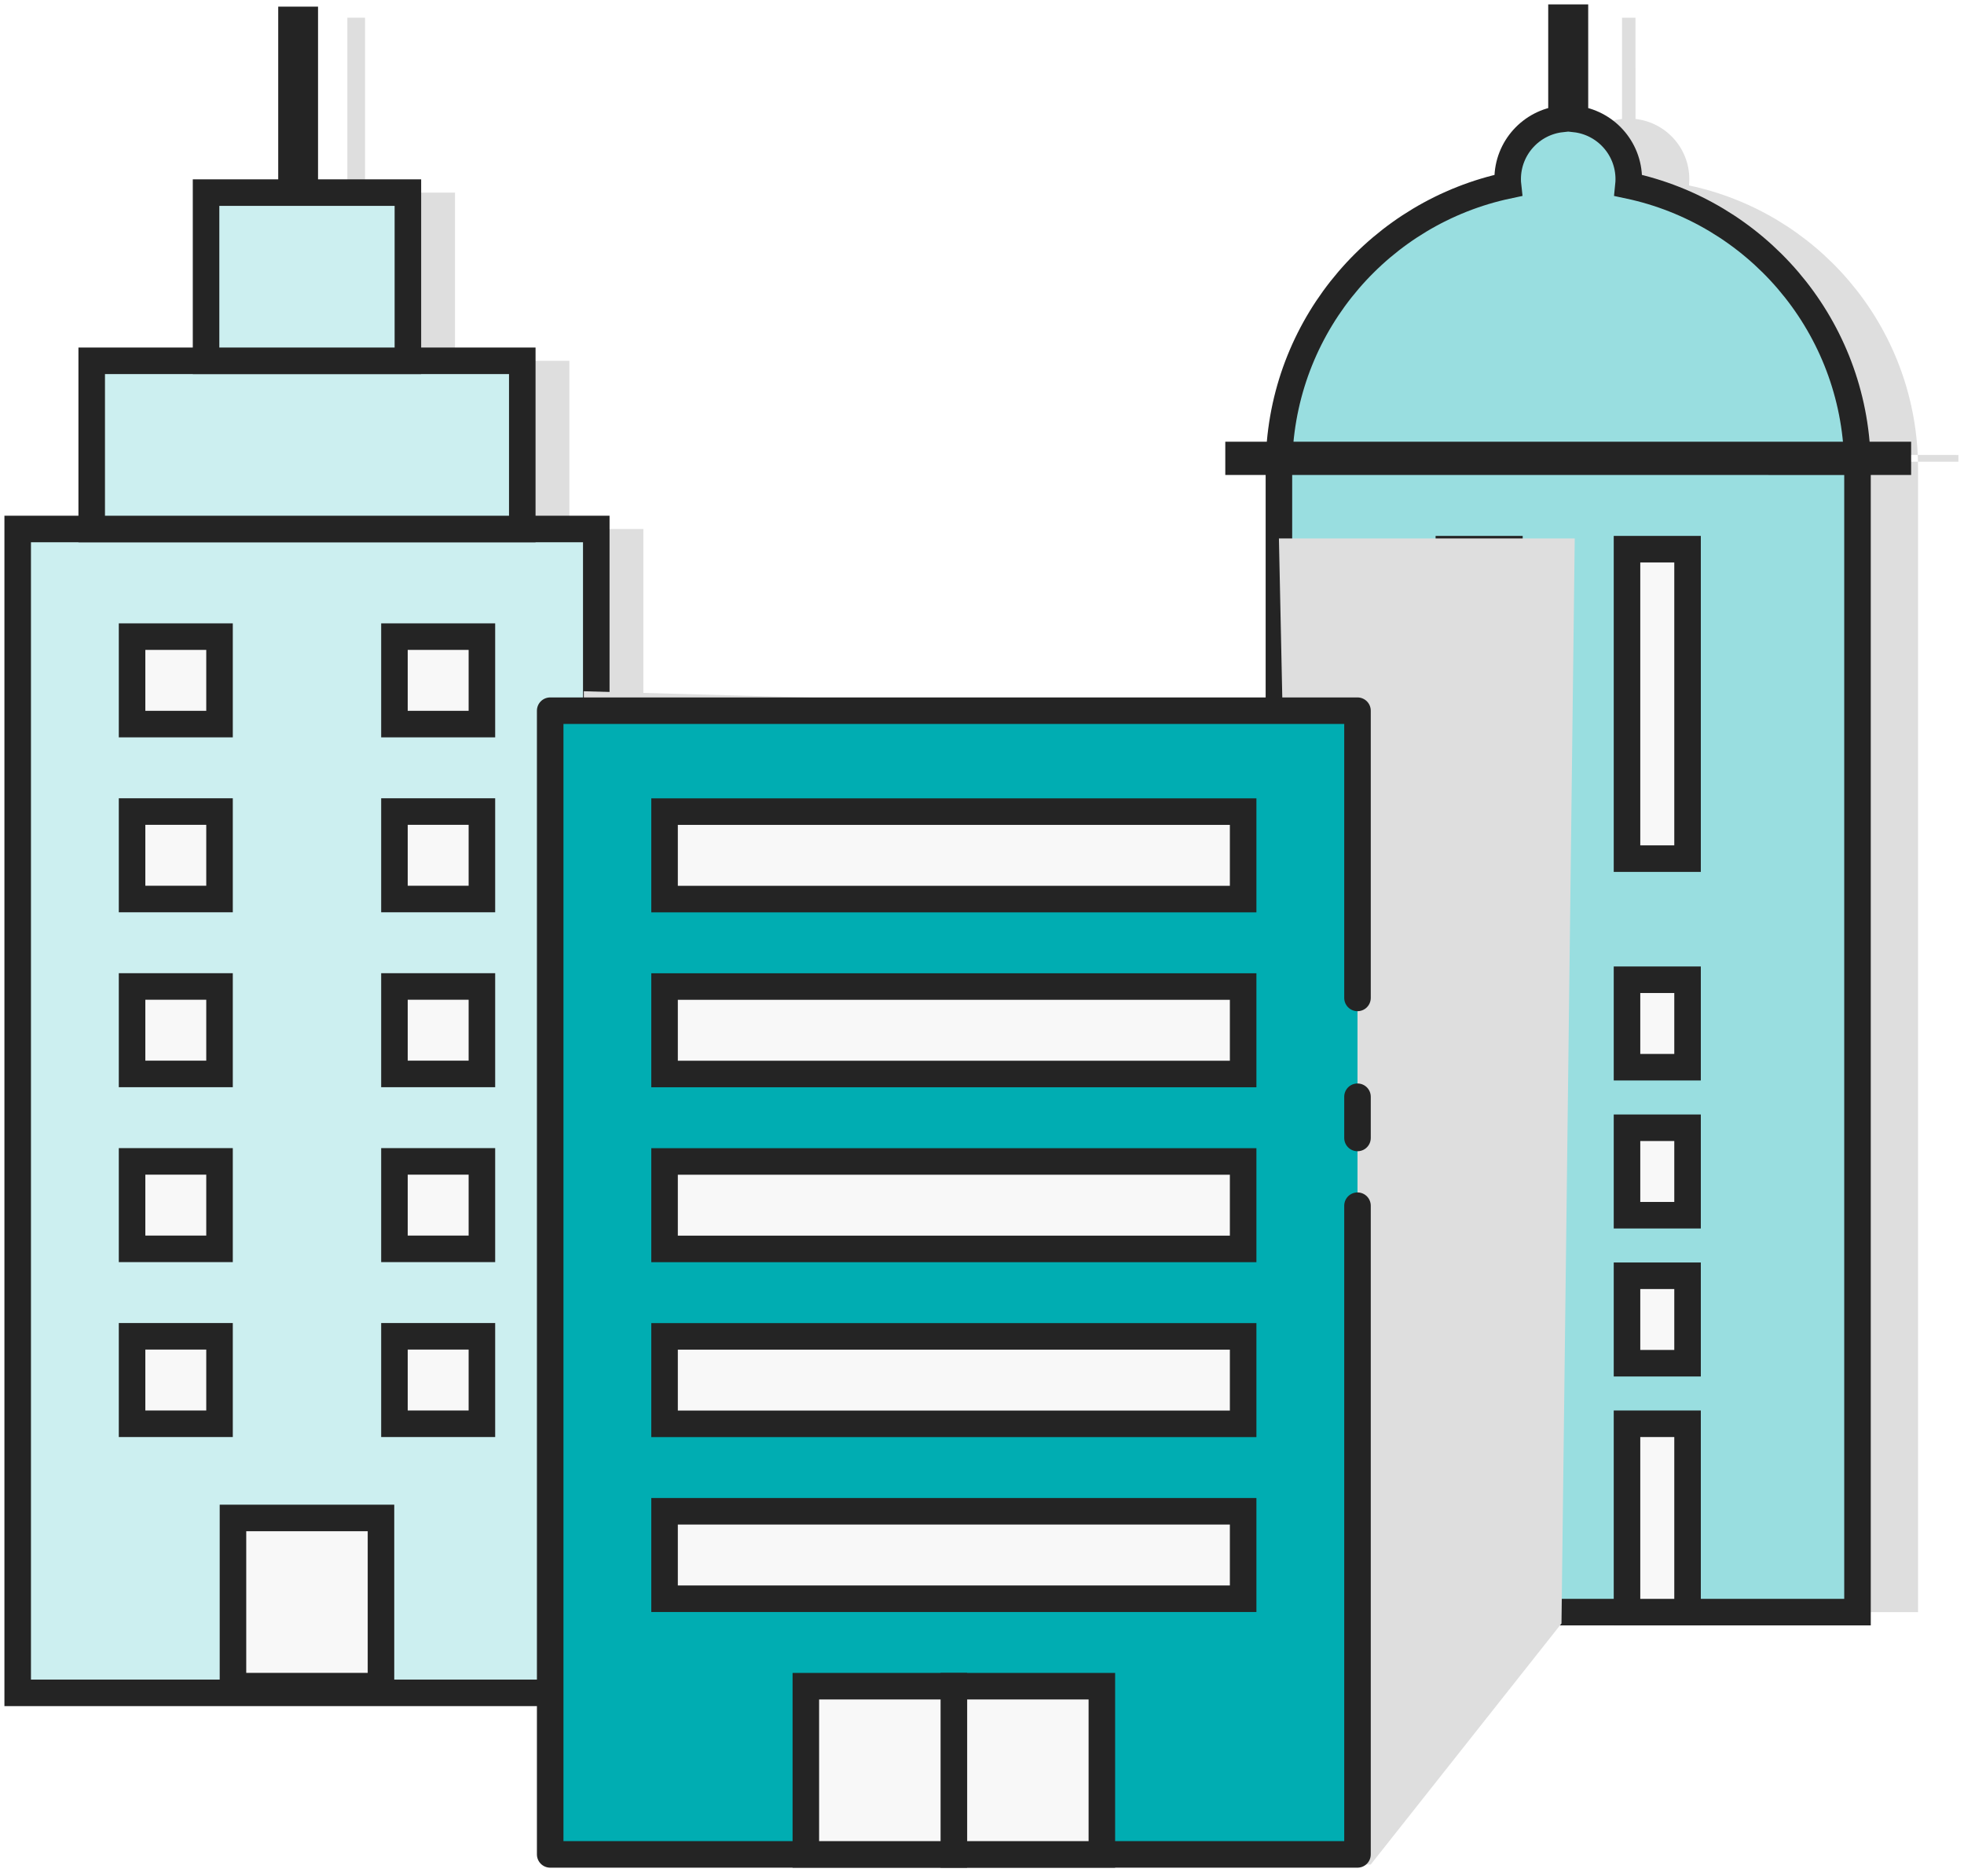
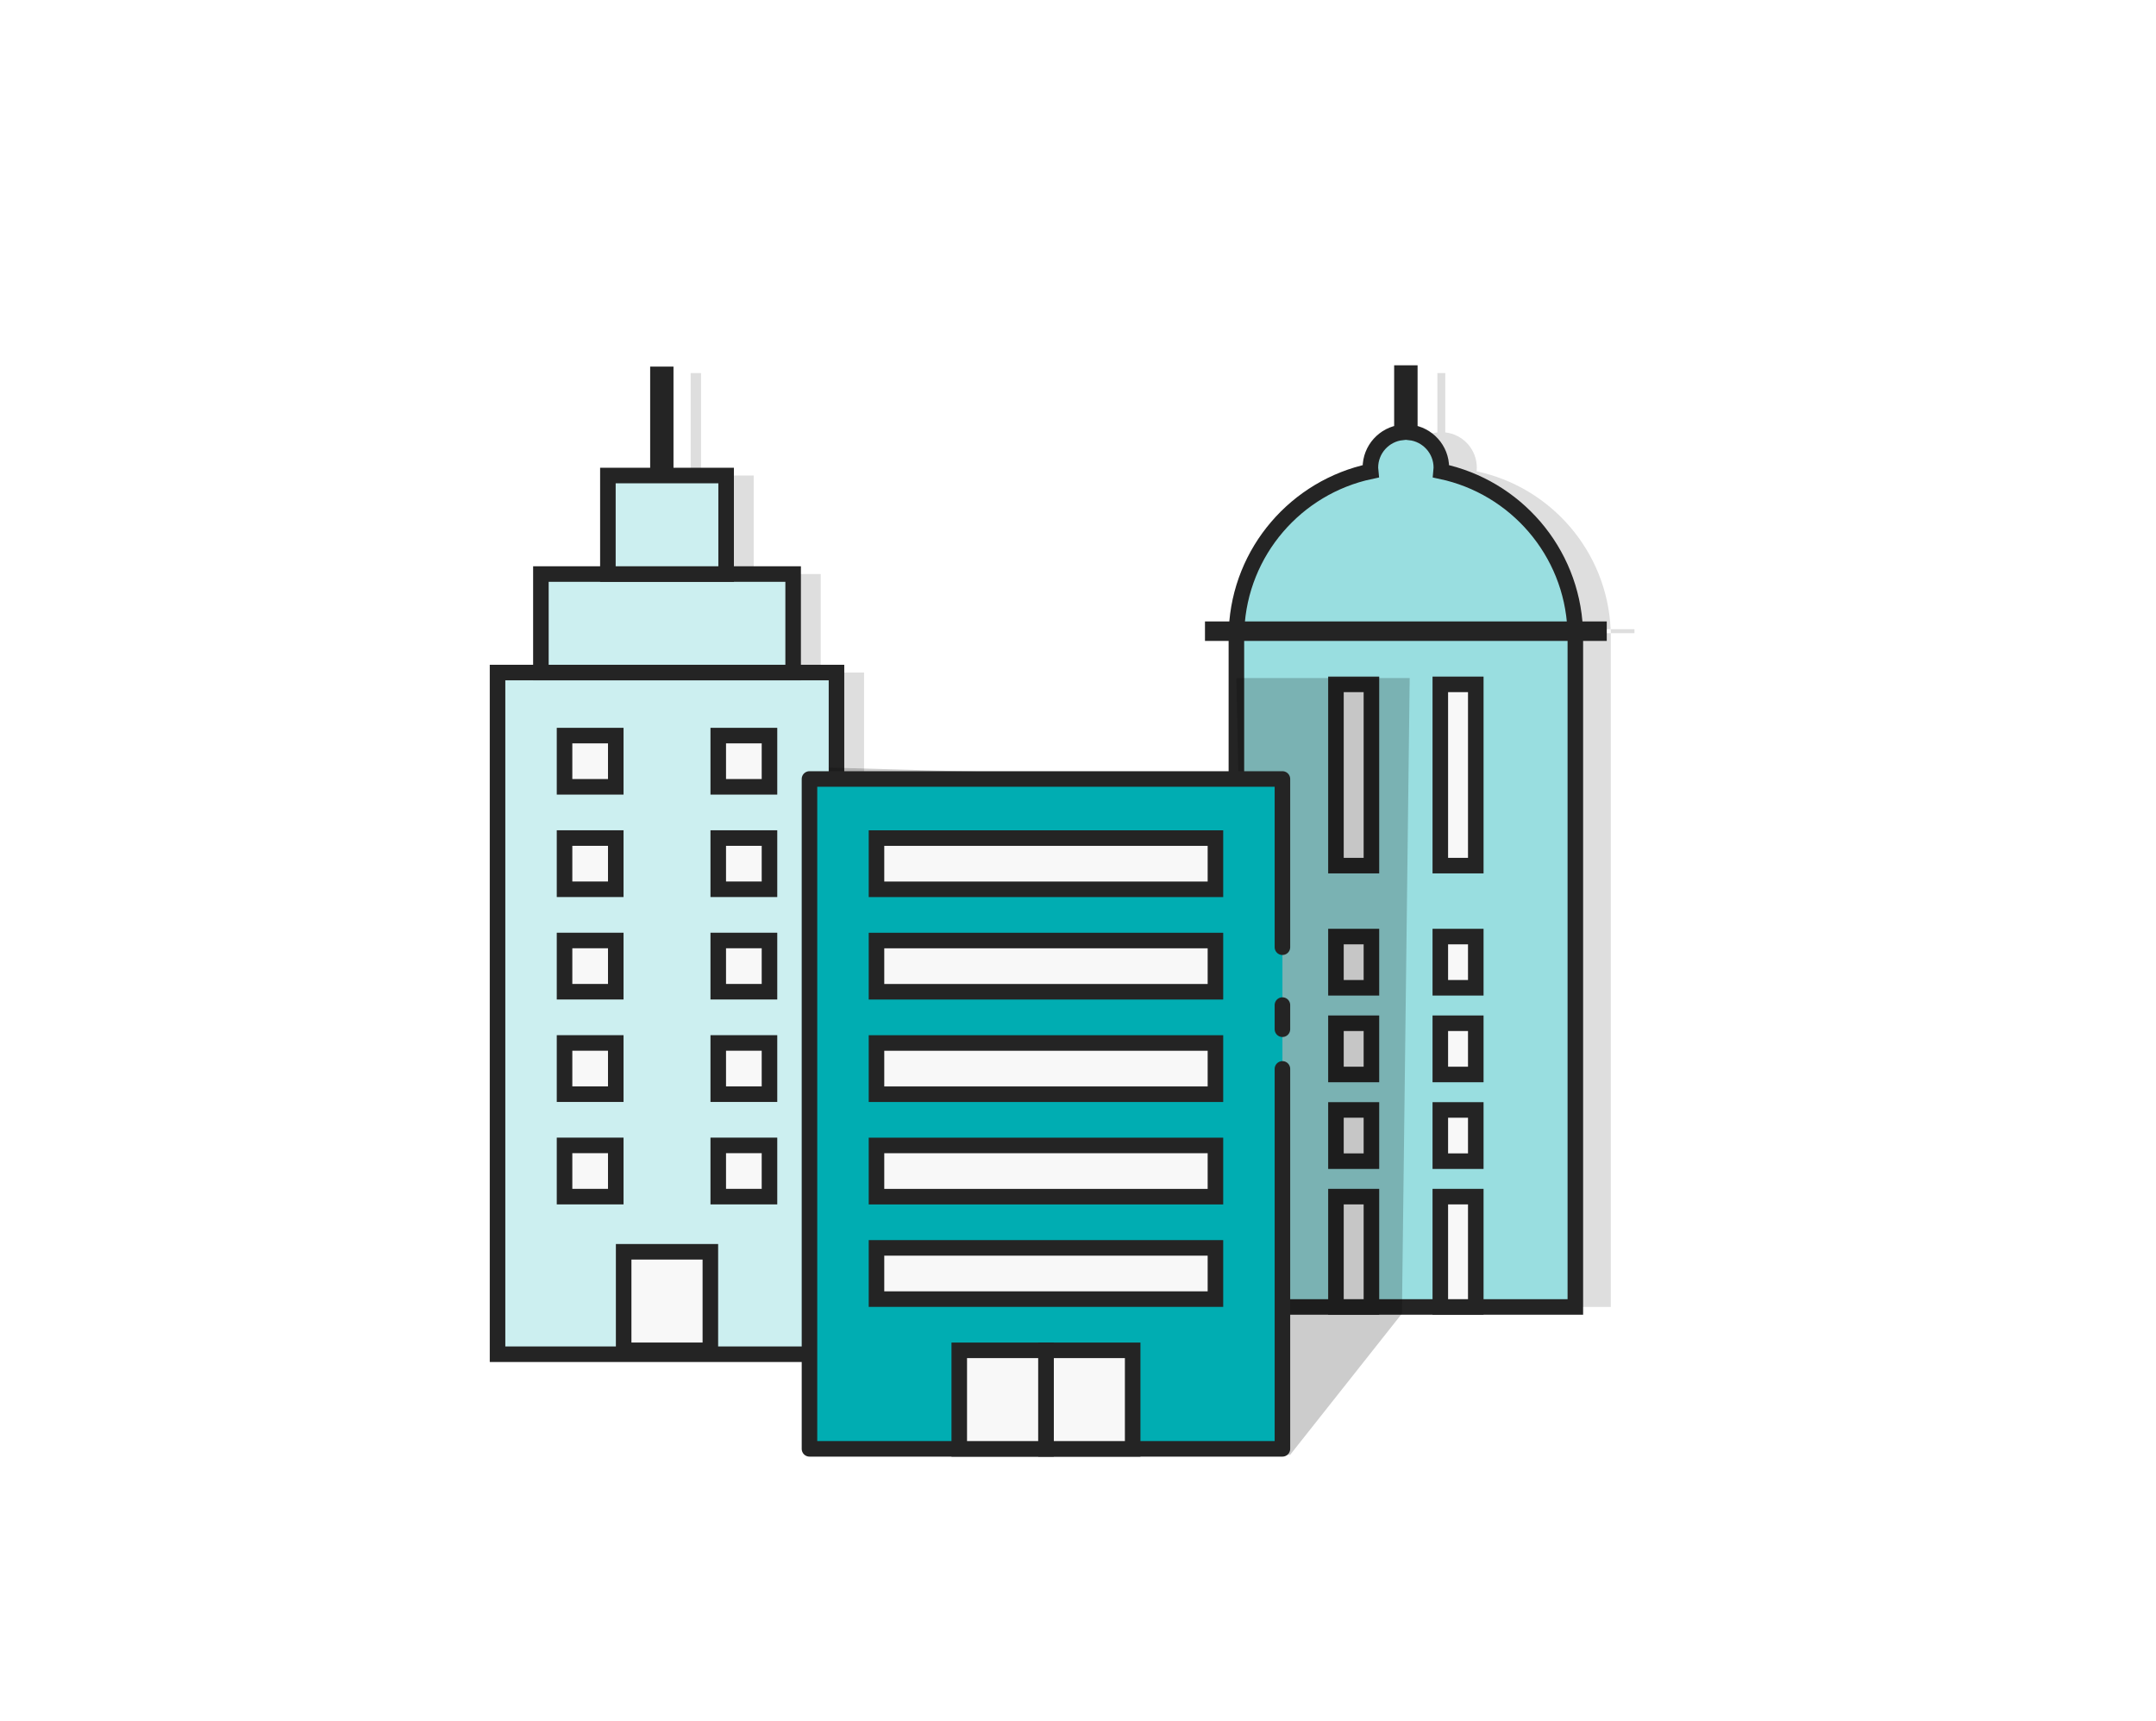
- <svg xmlns="http://www.w3.org/2000/svg" width="111px" height="106px" viewBox="0 0 111 106" version="1.1">
-   <g id="01_Design" stroke="none" stroke-width="1" fill="none" fill-rule="evenodd">
-     <g id="01_all-services" transform="translate(-901, -681)">
-       <g id="behoerde_finden_suchen" transform="translate(854, 646)">
-         <g id="ICON-Behörden" transform="translate(48, 36)">
-           <g id="Group-23" transform="translate(69, 0)">
-             <path d="M40.684,24.715 L40.684,25.095 L38.399,25.096 C38.399,25.103 38.399,25.111 38.399,25.119 L38.403,25.475 L38.403,90.114 L5.703,90.114 L5.703,25.475 L5.706,25.157 L5.708,25.095 L38.399,25.096 C38.396,24.968 38.391,24.841 38.386,24.714 L40.684,24.715 Z M22.433,-3.83693077e-13 L22.434,5.724 C24.145,5.914 25.475,7.364 25.475,9.125 C25.475,9.245 25.469,9.364 25.457,9.48 C32.613,10.995 38.041,17.191 38.386,24.714 L5.721,24.715 C5.714,24.862 5.709,25.009 5.706,25.157 L5.708,25.095 L3.422,25.095 L3.422,24.715 L5.721,24.715 C6.065,17.192 11.493,10.996 18.65,9.48 C18.637,9.364 18.631,9.245 18.631,9.125 C18.631,7.364 19.962,5.913 21.673,5.724 L21.673,-3.83693077e-13 L22.433,-3.83693077e-13 Z" id="Combined-Shape" fill="#DEDEDE" style="mix-blend-mode: multiply;" />
-             <path d="M37.262,24.715 L37.262,25.095 L34.977,25.096 C34.977,25.103 34.977,25.111 34.977,25.119 L34.981,25.475 L34.981,90.114 L2.281,90.114 L2.281,25.475 L2.284,25.157 L2.286,25.095 L34.977,25.096 C34.974,24.968 34.969,24.841 34.964,24.714 L37.262,24.715 Z M19.011,-3.83693077e-13 L19.012,5.724 C20.723,5.914 22.053,7.364 22.053,9.125 C22.053,9.245 22.047,9.364 22.035,9.48 C29.19,10.995 34.619,17.191 34.964,24.714 L2.299,24.715 C2.292,24.862 2.287,25.009 2.284,25.157 L2.286,25.095 L1.98951966e-13,25.095 L1.98951966e-13,24.715 L2.299,24.715 C2.643,17.192 8.071,10.996 15.228,9.48 C15.215,9.364 15.209,9.245 15.209,9.125 C15.209,7.364 16.54,5.913 18.251,5.724 L18.251,-3.83693077e-13 L19.011,-3.83693077e-13 Z" id="Combined-Shape" stroke="#242424" stroke-width="1.5" fill="#99DEE0" />
-             <rect id="Rectangle-Copy-24" stroke="#242424" stroke-width="1.5" fill="#F8F8F8" x="21.954" y="30.038" width="3.422" height="17.49" />
-             <rect id="Rectangle-Copy-26" stroke="#242424" stroke-width="1.5" fill="#F8F8F8" x="21.954" y="71.103" width="3.422" height="4.943" />
-             <rect id="Rectangle-Copy-32" stroke="#242424" stroke-width="1.5" fill="#F8F8F8" x="21.954" y="62.738" width="3.422" height="4.943" />
-             <rect id="Rectangle-Copy-34" stroke="#242424" stroke-width="1.5" fill="#F8F8F8" x="21.954" y="54.373" width="3.422" height="4.943" />
-             <rect id="Rectangle-Copy-28" stroke="#242424" stroke-width="1.5" fill="#F8F8F8" x="21.954" y="79.468" width="3.422" height="10.646" />
-             <rect id="Rectangle-Copy-25" stroke="#242424" stroke-width="1.5" fill="#F8F8F8" x="11.886" y="30.038" width="3.422" height="17.49" />
-             <rect id="Rectangle-Copy-27" stroke="#242424" stroke-width="1.5" fill="#F8F8F8" x="11.886" y="71.103" width="3.422" height="4.943" />
-             <rect id="Rectangle-Copy-33" stroke="#242424" stroke-width="1.5" fill="#F8F8F8" x="11.886" y="62.738" width="3.422" height="4.943" />
-             <rect id="Rectangle-Copy-35" stroke="#242424" stroke-width="1.5" fill="#F8F8F8" x="11.886" y="54.373" width="3.422" height="4.943" />
-             <rect id="Rectangle-Copy-29" stroke="#242424" stroke-width="1.5" fill="#F8F8F8" x="11.886" y="79.468" width="3.422" height="10.646" />
-           </g>
-           <g id="Group-22">
-             <path d="M18.631,4.97379915e-13 L19.631,4.97379915e-13 L19.631,9.886 L24.715,9.886 L24.715,19.392 L31.179,19.392 L31.179,28.897 L35.361,28.897 L35.361,94.677 L2.662,94.677 L2.662,28.897 L6.844,28.897 L6.844,19.392 L13.308,19.392 L13.308,9.886 L18.631,9.886 L18.631,4.97379915e-13 Z" id="Combined-Shape" fill="#DEDEDE" style="mix-blend-mode: multiply;" />
-             <g id="Group-2" stroke="#242424">
-               <rect id="Rectangle-Copy-2" stroke-width="1.5" fill="#CCEFF0" x="0" y="28.897" width="32.7" height="65.779" />
-               <rect id="Rectangle-Copy-3" stroke-width="1.5" fill="#CCEFF0" x="4.183" y="19.392" width="24.335" height="9.506" />
-               <rect id="Rectangle-Copy-4" stroke-width="1.5" fill="#CCEFF0" x="10.646" y="9.886" width="11.407" height="9.506" />
-               <rect id="Rectangle-Copy-13" stroke-width="1.5" fill="#F8F8F8" x="6.464" y="34.981" width="4.943" height="4.943" />
-               <rect id="Rectangle-Copy-15" stroke-width="1.5" fill="#F8F8F8" x="6.464" y="44.867" width="4.943" height="4.943" />
-               <rect id="Rectangle-Copy-17" stroke-width="1.5" fill="#F8F8F8" x="6.464" y="54.753" width="4.943" height="4.943" />
-               <rect id="Rectangle-Copy-19" stroke-width="1.5" fill="#F8F8F8" x="6.464" y="64.639" width="4.943" height="4.943" />
-               <rect id="Rectangle-Copy-21" stroke-width="1.5" fill="#F8F8F8" x="6.464" y="74.525" width="4.943" height="4.943" />
-               <rect id="Rectangle-Copy-14" stroke-width="1.5" fill="#F8F8F8" x="21.293" y="34.981" width="4.943" height="4.943" />
-               <rect id="Rectangle-Copy-16" stroke-width="1.5" fill="#F8F8F8" x="21.293" y="44.867" width="4.943" height="4.943" />
-               <rect id="Rectangle-Copy-18" stroke-width="1.5" fill="#F8F8F8" x="21.293" y="54.753" width="4.943" height="4.943" />
-               <rect id="Rectangle-Copy-20" stroke-width="1.5" fill="#F8F8F8" x="21.293" y="64.639" width="4.943" height="4.943" />
-               <rect id="Rectangle-Copy-22" stroke-width="1.5" fill="#F8F8F8" x="21.293" y="74.525" width="4.943" height="4.943" />
-               <rect id="Rectangle-Copy-30" stroke-width="1.25" fill="#F8F8F8" transform="translate(16.1597, 4.942966) scale(-1, 1) translate(-16.1597, -4.942966) " x="15.97" y="0" width="1" height="9.886" />
-               <rect id="Rectangle-Copy-23" stroke-width="1.5" fill="#F8F8F8" x="12.167" y="84.791" width="8.365" height="9.506" />
-             </g>
-           </g>
-           <g id="Group" transform="translate(30.09506, 29)">
-             <polygon id="Rectangle" fill="#DEDEDE" style="mix-blend-mode: normal;" points="1.901 9.068 41.392 10.167 41.186 0.431 57.905 0.431 57.156 61.754 46.376 75.378 1.901 75.378" />
-             <path d="M45.627,31.985 L45.627,34.315 M45.627,38.143 L45.627,50.603 L45.627,74.806 L0,74.806 L0,10.167 L45.627,10.167 L45.627,26.4" id="Shape" stroke="#242424" stroke-width="1.5" fill="#00ADB2" stroke-linecap="round" stroke-linejoin="round" />
-             <rect id="Rectangle-Copy-5" stroke="#242424" stroke-width="1.5" fill="#F8F8F8" x="6.464" y="15.871" width="32.7" height="4.943" />
-             <rect id="Rectangle-Copy-6" stroke="#242424" stroke-width="1.5" fill="#F8F8F8" x="6.464" y="25.757" width="32.7" height="4.943" />
-             <rect id="Rectangle-Copy-7" stroke="#242424" stroke-width="1.5" fill="#F8F8F8" x="6.464" y="35.643" width="32.7" height="4.943" />
-             <rect id="Rectangle-Copy-8" stroke="#242424" stroke-width="1.5" fill="#F8F8F8" x="6.464" y="45.529" width="32.7" height="4.943" />
-             <rect id="Rectangle-Copy-9" stroke="#242424" stroke-width="1.5" fill="#F8F8F8" x="6.464" y="55.414" width="32.7" height="4.943" />
-             <rect id="Rectangle-Copy-10" stroke="#242424" stroke-width="1.5" fill="#F8F8F8" x="22.814" y="65.3" width="8.365" height="9.506" />
-             <rect id="Rectangle-Copy-11" stroke="#242424" stroke-width="1.5" fill="#F8F8F8" x="14.449" y="65.3" width="8.365" height="9.506" />
-           </g>
+ <svg xmlns="http://www.w3.org/2000/svg" width="208px" height="166px" viewBox="0 0 208 166" version="1.1">
+   <g id="icon_behoerde" stroke="none" stroke-width="1" fill="none" fill-rule="evenodd">
+     <g id="ICON-Behörden" transform="translate(48, 36)">
+       <g id="Group-23" transform="translate(69, 0)">
+         <path d="M40.684,24.715 L40.684,25.095 L38.399,25.096 C38.399,25.103 38.399,25.111 38.399,25.119 L38.403,25.475 L38.403,90.114 L5.703,90.114 L5.703,25.475 L5.706,25.157 L5.708,25.095 L38.399,25.096 C38.396,24.968 38.391,24.841 38.386,24.714 L40.684,24.715 Z M22.433,-3.83693077e-13 L22.434,5.724 C24.145,5.914 25.475,7.364 25.475,9.125 C25.475,9.245 25.469,9.364 25.457,9.48 C32.613,10.995 38.041,17.191 38.386,24.714 L5.721,24.715 C5.714,24.862 5.709,25.009 5.706,25.157 L5.708,25.095 L3.422,25.095 L3.422,24.715 L5.721,24.715 C6.065,17.192 11.493,10.996 18.65,9.48 C18.637,9.364 18.631,9.245 18.631,9.125 C18.631,7.364 19.962,5.913 21.673,5.724 L21.673,-3.83693077e-13 L22.433,-3.83693077e-13 Z" id="Combined-Shape" fill="#DEDEDE" style="mix-blend-mode: multiply;" />
+         <path d="M37.262,24.715 L37.262,25.095 L34.977,25.096 C34.977,25.103 34.977,25.111 34.977,25.119 L34.981,25.475 L34.981,90.114 L2.281,90.114 L2.281,25.475 L2.284,25.157 L2.286,25.095 L34.977,25.096 C34.974,24.968 34.969,24.841 34.964,24.714 L37.262,24.715 Z M19.011,-3.83693077e-13 L19.012,5.724 C20.723,5.914 22.053,7.364 22.053,9.125 C22.053,9.245 22.047,9.364 22.035,9.48 C29.19,10.995 34.619,17.191 34.964,24.714 L2.299,24.715 C2.292,24.862 2.287,25.009 2.284,25.157 L2.286,25.095 L1.98951966e-13,25.095 L1.98951966e-13,24.715 L2.299,24.715 C2.643,17.192 8.071,10.996 15.228,9.48 C15.215,9.364 15.209,9.245 15.209,9.125 C15.209,7.364 16.54,5.913 18.251,5.724 L18.251,-3.83693077e-13 L19.011,-3.83693077e-13 Z" id="Combined-Shape" stroke="#242424" stroke-width="1.5" fill="#99DEE0" />
+         <rect id="Rectangle-Copy-24" stroke="#242424" stroke-width="1.5" fill="#F8F8F8" x="21.954" y="30.038" width="3.422" height="17.49" />
+         <rect id="Rectangle-Copy-26" stroke="#242424" stroke-width="1.5" fill="#F8F8F8" x="21.954" y="71.103" width="3.422" height="4.943" />
+         <rect id="Rectangle-Copy-32" stroke="#242424" stroke-width="1.5" fill="#F8F8F8" x="21.954" y="62.738" width="3.422" height="4.943" />
+         <rect id="Rectangle-Copy-34" stroke="#242424" stroke-width="1.5" fill="#F8F8F8" x="21.954" y="54.373" width="3.422" height="4.943" />
+         <rect id="Rectangle-Copy-28" stroke="#242424" stroke-width="1.5" fill="#F8F8F8" x="21.954" y="79.468" width="3.422" height="10.646" />
+         <rect id="Rectangle-Copy-25" stroke="#242424" stroke-width="1.5" fill="#F8F8F8" x="11.886" y="30.038" width="3.422" height="17.49" />
+         <rect id="Rectangle-Copy-27" stroke="#242424" stroke-width="1.5" fill="#F8F8F8" x="11.886" y="71.103" width="3.422" height="4.943" />
+         <rect id="Rectangle-Copy-33" stroke="#242424" stroke-width="1.5" fill="#F8F8F8" x="11.886" y="62.738" width="3.422" height="4.943" />
+         <rect id="Rectangle-Copy-35" stroke="#242424" stroke-width="1.5" fill="#F8F8F8" x="11.886" y="54.373" width="3.422" height="4.943" />
+         <rect id="Rectangle-Copy-29" stroke="#242424" stroke-width="1.5" fill="#F8F8F8" x="11.886" y="79.468" width="3.422" height="10.646" />
+       </g>
+       <g id="Group-22">
+         <path d="M18.631,4.97379915e-13 L19.631,4.97379915e-13 L19.631,9.886 L24.715,9.886 L24.715,19.392 L31.179,19.392 L31.179,28.897 L35.361,28.897 L35.361,94.677 L2.662,94.677 L2.662,28.897 L6.844,28.897 L6.844,19.392 L13.308,19.392 L13.308,9.886 L18.631,9.886 L18.631,4.97379915e-13 Z" id="Combined-Shape" fill="#DEDEDE" style="mix-blend-mode: multiply;" />
+         <g id="Group-2" stroke="#242424">
+           <rect id="Rectangle-Copy-2" stroke-width="1.5" fill="#CCEFF0" x="0" y="28.897" width="32.7" height="65.779" />
+           <rect id="Rectangle-Copy-3" stroke-width="1.5" fill="#CCEFF0" x="4.183" y="19.392" width="24.335" height="9.506" />
+           <rect id="Rectangle-Copy-4" stroke-width="1.5" fill="#CCEFF0" x="10.646" y="9.886" width="11.407" height="9.506" />
+           <rect id="Rectangle-Copy-13" stroke-width="1.5" fill="#F8F8F8" x="6.464" y="34.981" width="4.943" height="4.943" />
+           <rect id="Rectangle-Copy-15" stroke-width="1.5" fill="#F8F8F8" x="6.464" y="44.867" width="4.943" height="4.943" />
+           <rect id="Rectangle-Copy-17" stroke-width="1.5" fill="#F8F8F8" x="6.464" y="54.753" width="4.943" height="4.943" />
+           <rect id="Rectangle-Copy-19" stroke-width="1.5" fill="#F8F8F8" x="6.464" y="64.639" width="4.943" height="4.943" />
+           <rect id="Rectangle-Copy-21" stroke-width="1.5" fill="#F8F8F8" x="6.464" y="74.525" width="4.943" height="4.943" />
+           <rect id="Rectangle-Copy-14" stroke-width="1.5" fill="#F8F8F8" x="21.293" y="34.981" width="4.943" height="4.943" />
+           <rect id="Rectangle-Copy-16" stroke-width="1.5" fill="#F8F8F8" x="21.293" y="44.867" width="4.943" height="4.943" />
+           <rect id="Rectangle-Copy-18" stroke-width="1.5" fill="#F8F8F8" x="21.293" y="54.753" width="4.943" height="4.943" />
+           <rect id="Rectangle-Copy-20" stroke-width="1.5" fill="#F8F8F8" x="21.293" y="64.639" width="4.943" height="4.943" />
+           <rect id="Rectangle-Copy-22" stroke-width="1.5" fill="#F8F8F8" x="21.293" y="74.525" width="4.943" height="4.943" />
+           <rect id="Rectangle-Copy-30" stroke-width="1.25" fill="#F8F8F8" transform="translate(16.1597, 4.942966) scale(-1, 1) translate(-16.1597, -4.942966) " x="15.97" y="0" width="1" height="9.886" />
+           <rect id="Rectangle-Copy-23" stroke-width="1.5" fill="#F8F8F8" x="12.167" y="84.791" width="8.365" height="9.506" />
        </g>
+       </g>
+       <g id="Group" transform="translate(30.09506, 29)">
+         <polygon id="Rectangle" fill-opacity="0.2" fill="#000000" points="1.901 9.068 41.392 10.167 41.186 0.431 57.905 0.431 57.156 61.754 46.376 75.378 1.901 75.378" />
+         <path d="M45.627,31.985 L45.627,34.315 M45.627,38.143 L45.627,50.603 L45.627,74.806 L0,74.806 L0,10.167 L45.627,10.167 L45.627,26.4" id="Shape" stroke="#242424" stroke-width="1.5" fill="#00ADB2" stroke-linecap="round" stroke-linejoin="round" />
+         <rect id="Rectangle-Copy-5" stroke="#242424" stroke-width="1.5" fill="#F8F8F8" x="6.464" y="15.871" width="32.7" height="4.943" />
+         <rect id="Rectangle-Copy-6" stroke="#242424" stroke-width="1.5" fill="#F8F8F8" x="6.464" y="25.757" width="32.7" height="4.943" />
+         <rect id="Rectangle-Copy-7" stroke="#242424" stroke-width="1.5" fill="#F8F8F8" x="6.464" y="35.643" width="32.7" height="4.943" />
+         <rect id="Rectangle-Copy-8" stroke="#242424" stroke-width="1.5" fill="#F8F8F8" x="6.464" y="45.529" width="32.7" height="4.943" />
+         <rect id="Rectangle-Copy-9" stroke="#242424" stroke-width="1.5" fill="#F8F8F8" x="6.464" y="55.414" width="32.7" height="4.943" />
+         <rect id="Rectangle-Copy-10" stroke="#242424" stroke-width="1.5" fill="#F8F8F8" x="22.814" y="65.3" width="8.365" height="9.506" />
+         <rect id="Rectangle-Copy-11" stroke="#242424" stroke-width="1.5" fill="#F8F8F8" x="14.449" y="65.3" width="8.365" height="9.506" />
      </g>
    </g>
  </g>
</svg>
